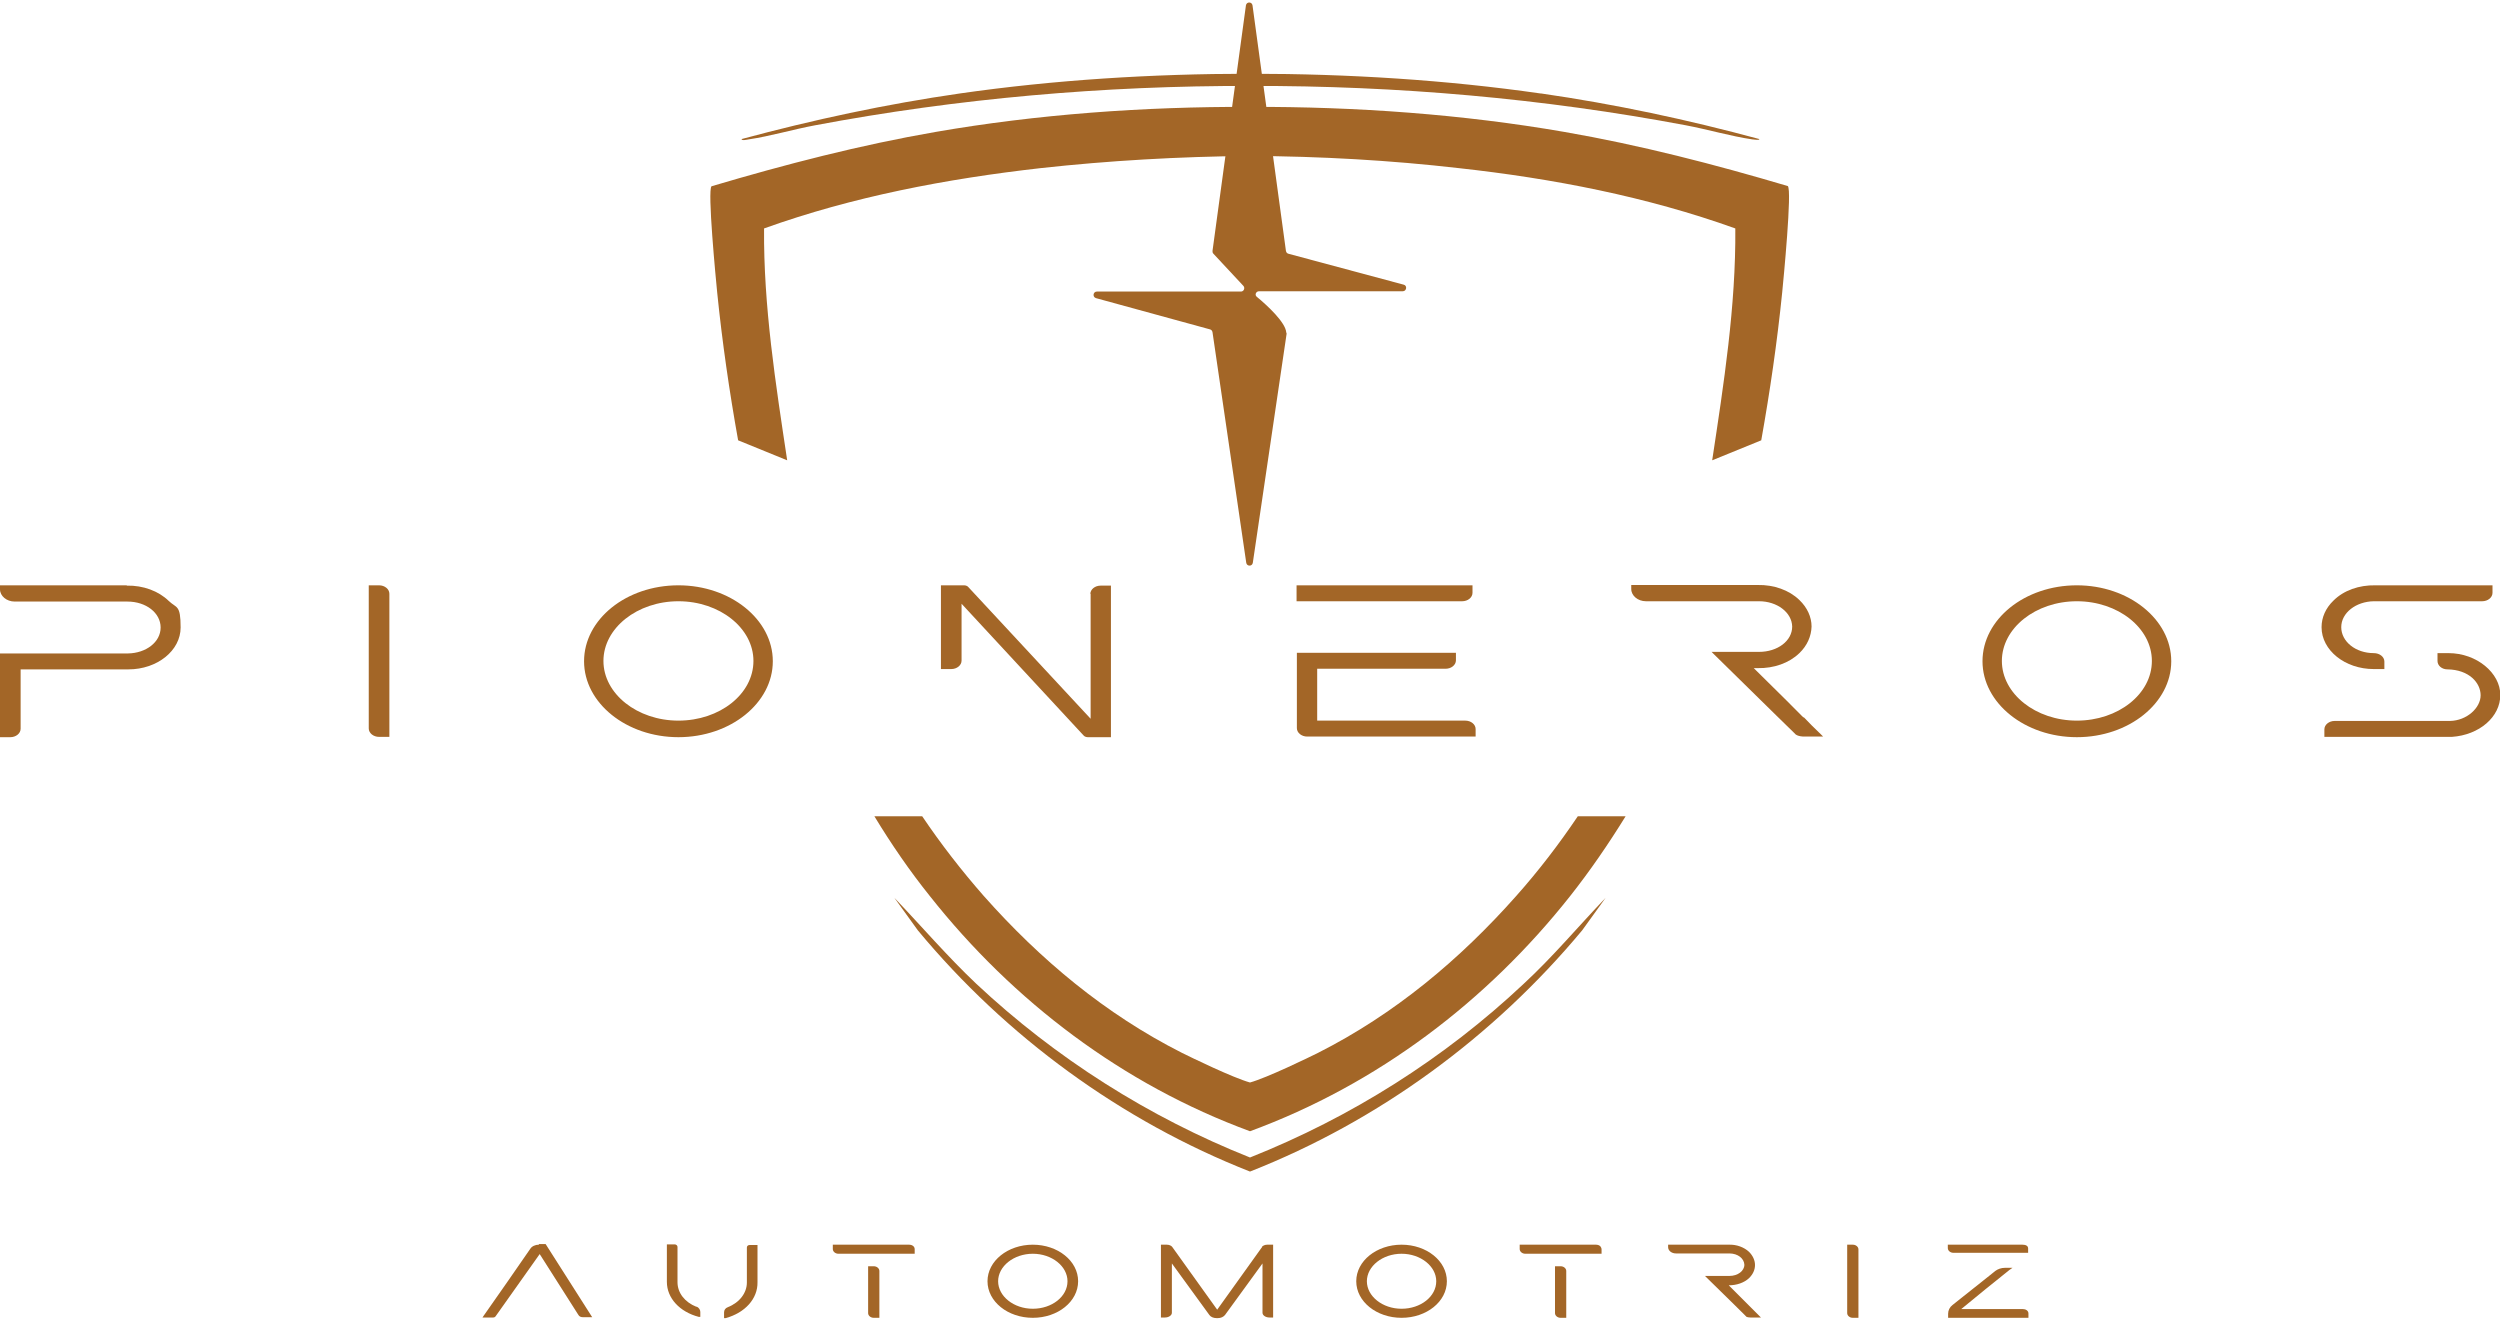
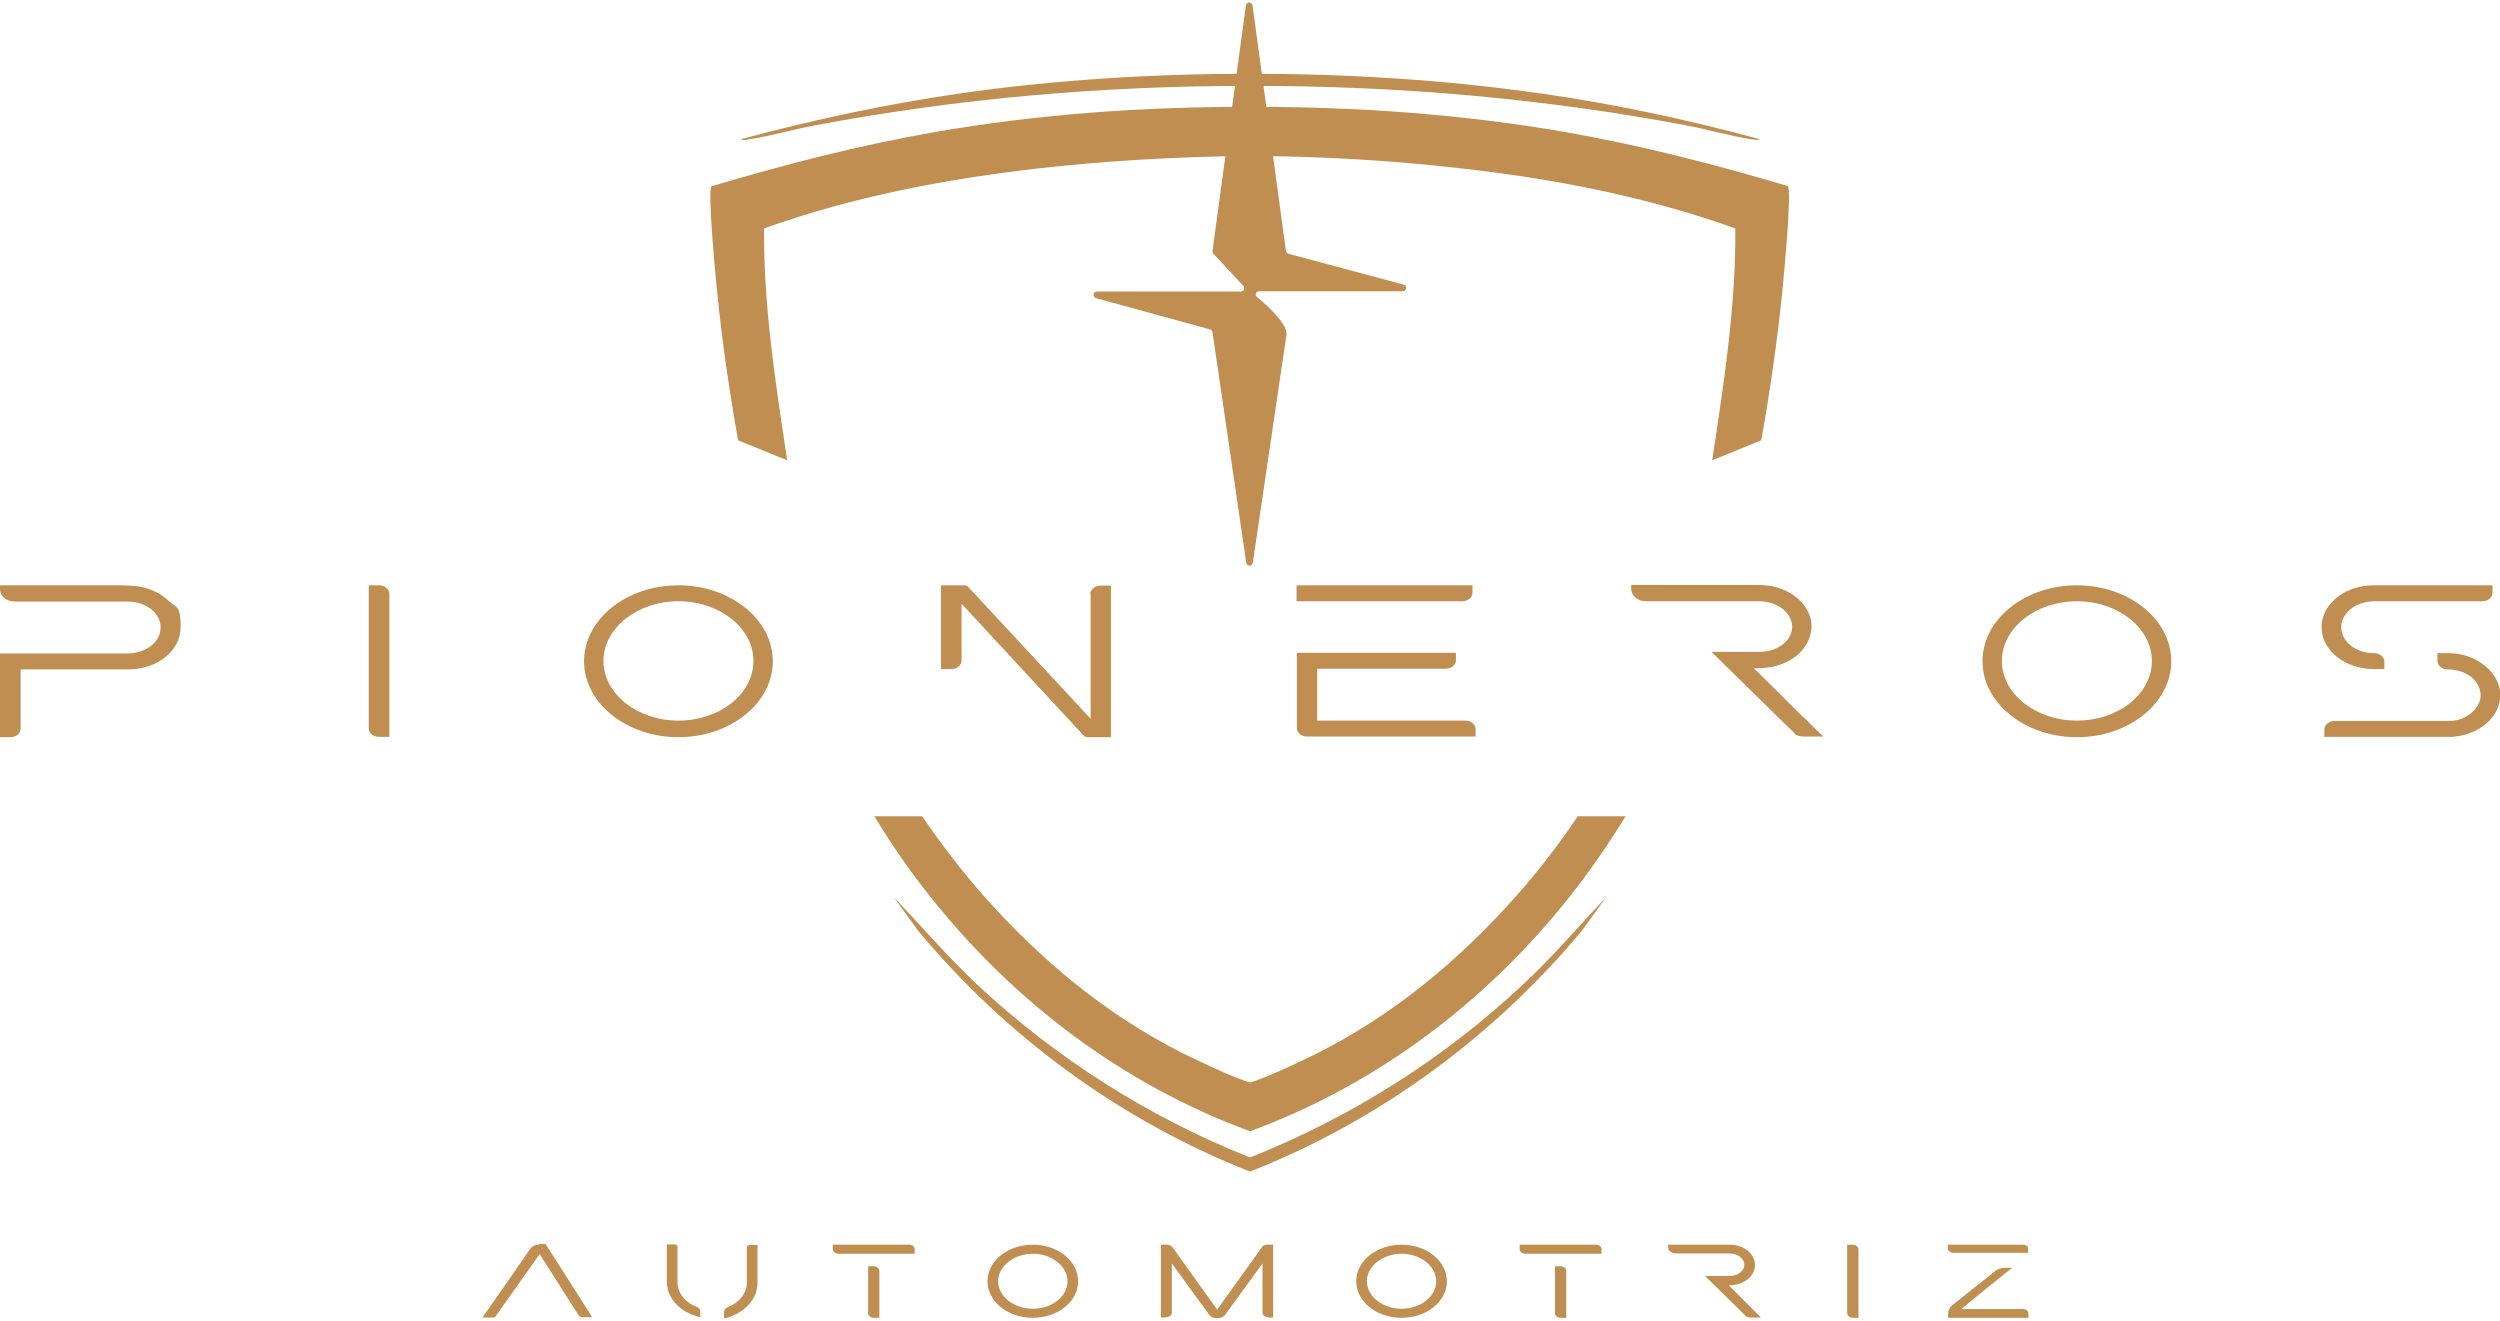
<svg xmlns="http://www.w3.org/2000/svg" id="Capa_1" version="1.1" viewBox="0 0 800 422.5">
  <defs>
    <style>
      .st0 {
-         fill: #A36627;
+         fill: #bf8e50;
      }
    </style>
  </defs>
  <g>
    <path class="st0" d="M492.9,29.9c-29.9-4.3-61.4-6.3-92.8-6.3h-.1c-31.4,0-62.9,2-92.8,6.3-23.6,3.4-46.9,8.4-69.9,14.6,0,.6,1.7.2,2.3.1,6.8-1,14.2-3.2,21.2-4.5,45.6-8.6,92.4-12.7,139.3-12.6h.1c46.9-.1,93.7,4,139.3,12.6,6.9,1.3,14.4,3.5,21.2,4.5.5,0,2.3.4,2.3-.1-22.9-6.2-46.3-11.2-69.9-14.6Z" />
    <path class="st0" d="M572.3,59.6c-23.6-7-47.5-13.2-71.8-17.4-32.3-5.6-66.4-8.1-100.5-8-34.2-.1-68.2,2.4-100.5,8-24.3,4.2-48.2,10.4-71.8,17.4-1.4,1,1.4,30,1.8,34,1.6,15.8,3.9,31.7,6.7,47.3l15.7,6.4c-3.7-24.6-7.6-49.3-7.4-74.2,28.4-10.2,58.5-15.9,88.5-19.3,21.8-2.4,44.3-3.7,66.9-3.9,22.6.1,45.2,1.4,66.9,3.9,30,3.3,60.1,9.1,88.5,19.3.2,24.9-3.7,49.7-7.4,74.2l15.7-6.4c2.8-15.7,5.1-31.5,6.7-47.3.4-4,3.2-33,1.8-34h0Z" />
    <path class="st0" d="M504.9,261.2c-6,8.9-12.5,17.4-19.7,25.5-18.1,20.4-38.9,37.8-63.4,50.2-3.2,1.6-16.4,8-21.8,9.5-5.4-1.5-18.6-7.9-21.8-9.5-24.5-12.4-45.3-29.8-63.4-50.2-7.1-8.1-13.7-16.6-19.7-25.5h-15.3c5.4,8.9,11.3,17.5,17.8,25.6,26.6,33.6,61.6,60.2,102.4,75.2,40.8-15,75.8-41.6,102.4-75.2,6.4-8.1,12.3-16.7,17.8-25.6h-15.3Z" />
    <path class="st0" d="M487.6,314.8c-25.4,23.9-55.2,42.7-87.6,55.6-32.4-12.9-62.2-31.8-87.6-55.6-9.2-8.7-17.5-18.4-26.2-27.5l7.5,10.4c28.2,34,65.1,61,106.3,77.2,41.2-16.2,78-43.2,106.3-77.2l7.5-10.4c-8.7,9.1-16.9,18.9-26.2,27.5h0Z" />
    <path class="st0" d="M411.6,106.4c-.2-3.2-6-8.6-9.4-11.4-.8-.6-.3-1.8.7-1.8h46c1.2,0,1.5-1.8.3-2.1l-36.9-9.9c-.4-.1-.7-.4-.8-.9L400.8,1.7c-.2-1.2-1.9-1.2-2.1,0l-10.7,78.6c0,.3,0,.6.3.9l9.6,10.3c.6.7.1,1.8-.8,1.8h-46.1c-1.2,0-1.5,1.7-.3,2.1l36.5,10c.4.1.7.4.8.9l10.8,73.8c.2,1.2,1.9,1.2,2.1,0l10.8-73.2c0,0,0-.2,0-.3h0Z" />
  </g>
  <g>
    <g>
      <path class="st0" d="M172.4,398.3c-1.1,0-2.2.5-2.7,1.3-.1.2-14.7,21.2-14.9,21.4l-.4.6h3.4c.3,0,.6-.1.8-.4.1-.1,9.4-13.3,12.9-18.2l1.2-1.7,12.4,19.5c.3.5.8.7,1.4.7h3l-14.9-23.4h-2.1,0Z" />
      <path class="st0" d="M239,399.1v11.3c0,3.3-2.3,6.4-6.1,7.9-.8.3-1.2.9-1.2,1.7v1.8h.5c6.2-1.7,10.3-6.2,10.2-11.5v-11.9h-2.5c-.5,0-.9.3-.9.8h0Z" />
      <path class="st0" d="M222.9,418.2c-3.8-1.5-6.1-4.5-6.1-7.9v-11.3c0-.4-.4-.8-.9-.8h-2.5v11.7h0v.3c0,5.2,4.1,9.6,10.2,11.2h.5c0,.1,0-1.6,0-1.6,0-.7-.5-1.4-1.2-1.7h0Z" />
      <path class="st0" d="M279.6,405.2h-1.8v15c0,.8.8,1.5,1.8,1.5h1.8v-15c0-.8-.8-1.5-1.8-1.5h0Z" />
      <path class="st0" d="M290.9,398.3h-24.4v1.4c0,.8.8,1.5,1.8,1.5h24.4v-1.4c0-.4-.1-.7-.4-1-.3-.3-.8-.5-1.4-.5h0Z" />
      <path class="st0" d="M330.5,398.3c-8,0-14.5,5.2-14.5,11.7s6.5,11.7,14.5,11.7,14.5-5.2,14.5-11.7-6.5-11.7-14.5-11.7ZM341.6,410c0,4.9-5,8.8-11.1,8.8s-11.1-4-11.1-8.8,5-8.8,11.1-8.8,11.1,4,11.1,8.8Z" />
      <path class="st0" d="M403.9,399l-14.4,20.1-14.4-20.1c-.3-.4-1-.7-1.7-.7h-1.9v23.3h1.3c1.2,0,2.2-.7,2.2-1.5v-15.8l12,16.5c.4.6,1.3,1,2.3,1h.4c1,0,1.8-.4,2.3-1l12-16.5v15.8c0,.8,1,1.5,2.2,1.5h1.2v-23.3s-1.9,0-1.9,0c-.7,0-1.4.3-1.7.7h0Z" />
      <path class="st0" d="M448.5,398.3c-8,0-14.5,5.2-14.5,11.7s6.5,11.7,14.5,11.7,14.5-5.2,14.5-11.7-6.5-11.7-14.5-11.7ZM459.6,410c0,4.9-5,8.8-11.1,8.8s-11.1-4-11.1-8.8,5-8.8,11.1-8.8,11.1,4,11.1,8.8Z" />
      <path class="st0" d="M510.7,398.3h-24.4v1.4c0,.8.8,1.5,1.8,1.5h24.4v-1.4c0-.4-.2-.7-.4-1-.3-.3-.8-.5-1.4-.5h0Z" />
      <path class="st0" d="M499.4,405.2h-1.8v15c0,.8.8,1.5,1.8,1.5h1.8v-15c0-.8-.8-1.5-1.8-1.5h0Z" />
      <path class="st0" d="M560.3,418.4c-1.2-1.2-2.9-2.9-7.1-7.1h0c2.5,0,4.9-.8,6.5-2.3,1.2-1.2,1.9-2.6,1.9-4.2,0-1.5-.7-3-1.9-4.2-1.6-1.5-4-2.4-6.5-2.3h-19.4v.8c0,1.1,1.1,2,2.5,2,11.9,0,15.5,0,16.6,0h.5c2.7,0,4.7,1.6,4.8,3.6,0,2-2.1,3.6-4.8,3.6h-7.8l.7.7c8.7,8.5,11.3,11.1,12,11.8h0l.6.6h0s0,0,0,0c.3.1.7.2,1.2.2h3.4l-.7-.7c-1.1-1.1-1.8-1.8-2.6-2.6h0Z" />
      <path class="st0" d="M592.9,398.3h-1.8v21.9c0,.8.8,1.5,1.8,1.5h1.8v-21.9c0-.8-.8-1.5-1.8-1.5h0Z" />
      <path class="st0" d="M647.3,398.3h-24v1.1c0,.8.8,1.5,1.8,1.5h23.9v-1.4c0-.8-.7-1.2-1.8-1.2Z" />
      <path class="st0" d="M647.3,418.9h-19.7c4.1-3.4,11.6-9.5,15.4-12.5l1-.7h-2.4c-1.2,0-2.3.4-3.1,1,0,0-.7.6-13.7,10.9-.9.7-1.4,1.7-1.4,2.8v1.3h25.7v-1.4c0-.9-.9-1.4-1.8-1.4Z" />
    </g>
    <g>
      <path class="st0" d="M40.5,187.3H0v1.3c0,2.1,2.1,3.9,4.7,3.9,25,0,32.7,0,35.1,0s.8,0,1,0h0c5.9,0,10.6,3.6,10.6,8.3s-4.7,8.2-10.4,8.3h-.3c-.7,0-8.5,0-23.5,0H0v26.8h3.3c1.8,0,3.3-1.2,3.3-2.7v-19h34.5c9.2,0,16.7-6,16.7-13.4s-1.3-6.1-3.8-8.5c-3.3-3.2-8.2-5-13.4-4.9h0Z" />
      <path class="st0" d="M121.3,187.3h-3.3v45.8c0,1.5,1.5,2.7,3.3,2.7h3.3v-45.8c0-1.5-1.5-2.7-3.3-2.7Z" />
      <path class="st0" d="M217.1,187.3c-16.7,0-30.2,10.9-30.2,24.3s13.6,24.3,30.2,24.3,30.2-10.9,30.2-24.3-13.6-24.3-30.2-24.3ZM241.1,211.5c0,10.6-10.8,19.1-24,19.1s-24-8.6-24-19.1,10.8-19.1,24-19.1,24,8.6,24,19.1Z" />
      <path class="st0" d="M349,190v40l-39.1-42.1c-.3-.4-.9-.6-1.4-.6h-7.4v26.8h3.3c1.8,0,3.3-1.2,3.3-2.7v-18.2l39,42.1c.3.4.9.6,1.4.6h7.4v-48.5h-3.3c-1.8,0-3.3,1.2-3.3,2.7h0Z" />
      <path class="st0" d="M577.1,229.6c-2.7-2.7-6.3-6.4-15.9-15.8h1.3c5.1.1,10-1.6,13.3-4.8,2.5-2.4,3.8-5.4,3.9-8.5,0-3.1-1.4-6.1-3.9-8.5-3.3-3.2-8.2-4.9-13.3-4.8h-40.5v1.3c0,2.1,2.1,3.9,4.7,3.9,24.8,0,32.6,0,35.1,0s.9,0,1.1,0h0c5.8,0,10.5,3.6,10.6,8.1,0,4.6-4.7,8.1-10.6,8.1h-1.1c-1.5,0-5,0-13.1,0h-1l.7.7c20,19.7,24.7,24.2,25.7,25.2h0l.6.6h0c.1,0,.2.1.4.2.7.3,1.5.4,2.3.4h6l-.7-.7c-2.4-2.3-3.8-3.7-5.5-5.5h0,0Z" />
      <path class="st0" d="M664.6,187.3c-16.7,0-30.2,10.9-30.2,24.3s13.6,24.3,30.2,24.3,30.2-10.9,30.2-24.3-13.6-24.3-30.2-24.3ZM688.6,211.5c0,10.6-10.8,19.1-24,19.1s-24-8.6-24-19.1,10.8-19.1,24-19.1,24,8.6,24,19.1Z" />
      <path class="st0" d="M783.4,209h-3.4s0,2.5,0,2.5c0,1.5,1.4,2.7,3.2,2.7,6.9.1,10.6,4.3,10.6,8.3s-4.4,8.1-9.8,8.2h-36.9c-1.8,0-3.3,1.2-3.3,2.7v2.4h1.7c12.3,0,26.3,0,33.8,0h5.3c8.8-.6,15.5-6.4,15.5-13.4s-7.5-13.4-16.6-13.4h0Z" />
      <path class="st0" d="M759.6,214.1h3.4v-2.4c0-1.5-1.5-2.7-3.4-2.7-5.8,0-10.4-3.7-10.4-8.3s4.7-8.2,10.4-8.3h.3c.8,0,7,0,18.5,0h15.9c1.8,0,3.3-1.2,3.3-2.7v-2.4h-37.5c-5.2-.1-10.1,1.6-13.4,4.9-2.5,2.4-3.8,5.4-3.8,8.5,0,7.4,7.5,13.4,16.7,13.4h0Z" />
      <path class="st0" d="M471.2,189.7v-2.4h-56.3v5.1h53c1.8,0,3.3-1.2,3.3-2.7h0Z" />
      <path class="st0" d="M468.9,230.6h-47.4v-16.6h41.1c1.8,0,3.3-1.2,3.3-2.7v-2.4h-50.9v24.1c0,1.5,1.5,2.7,3.3,2.7h53.9v-2.4c0-1.5-1.5-2.7-3.3-2.7h0Z" />
    </g>
  </g>
</svg>
